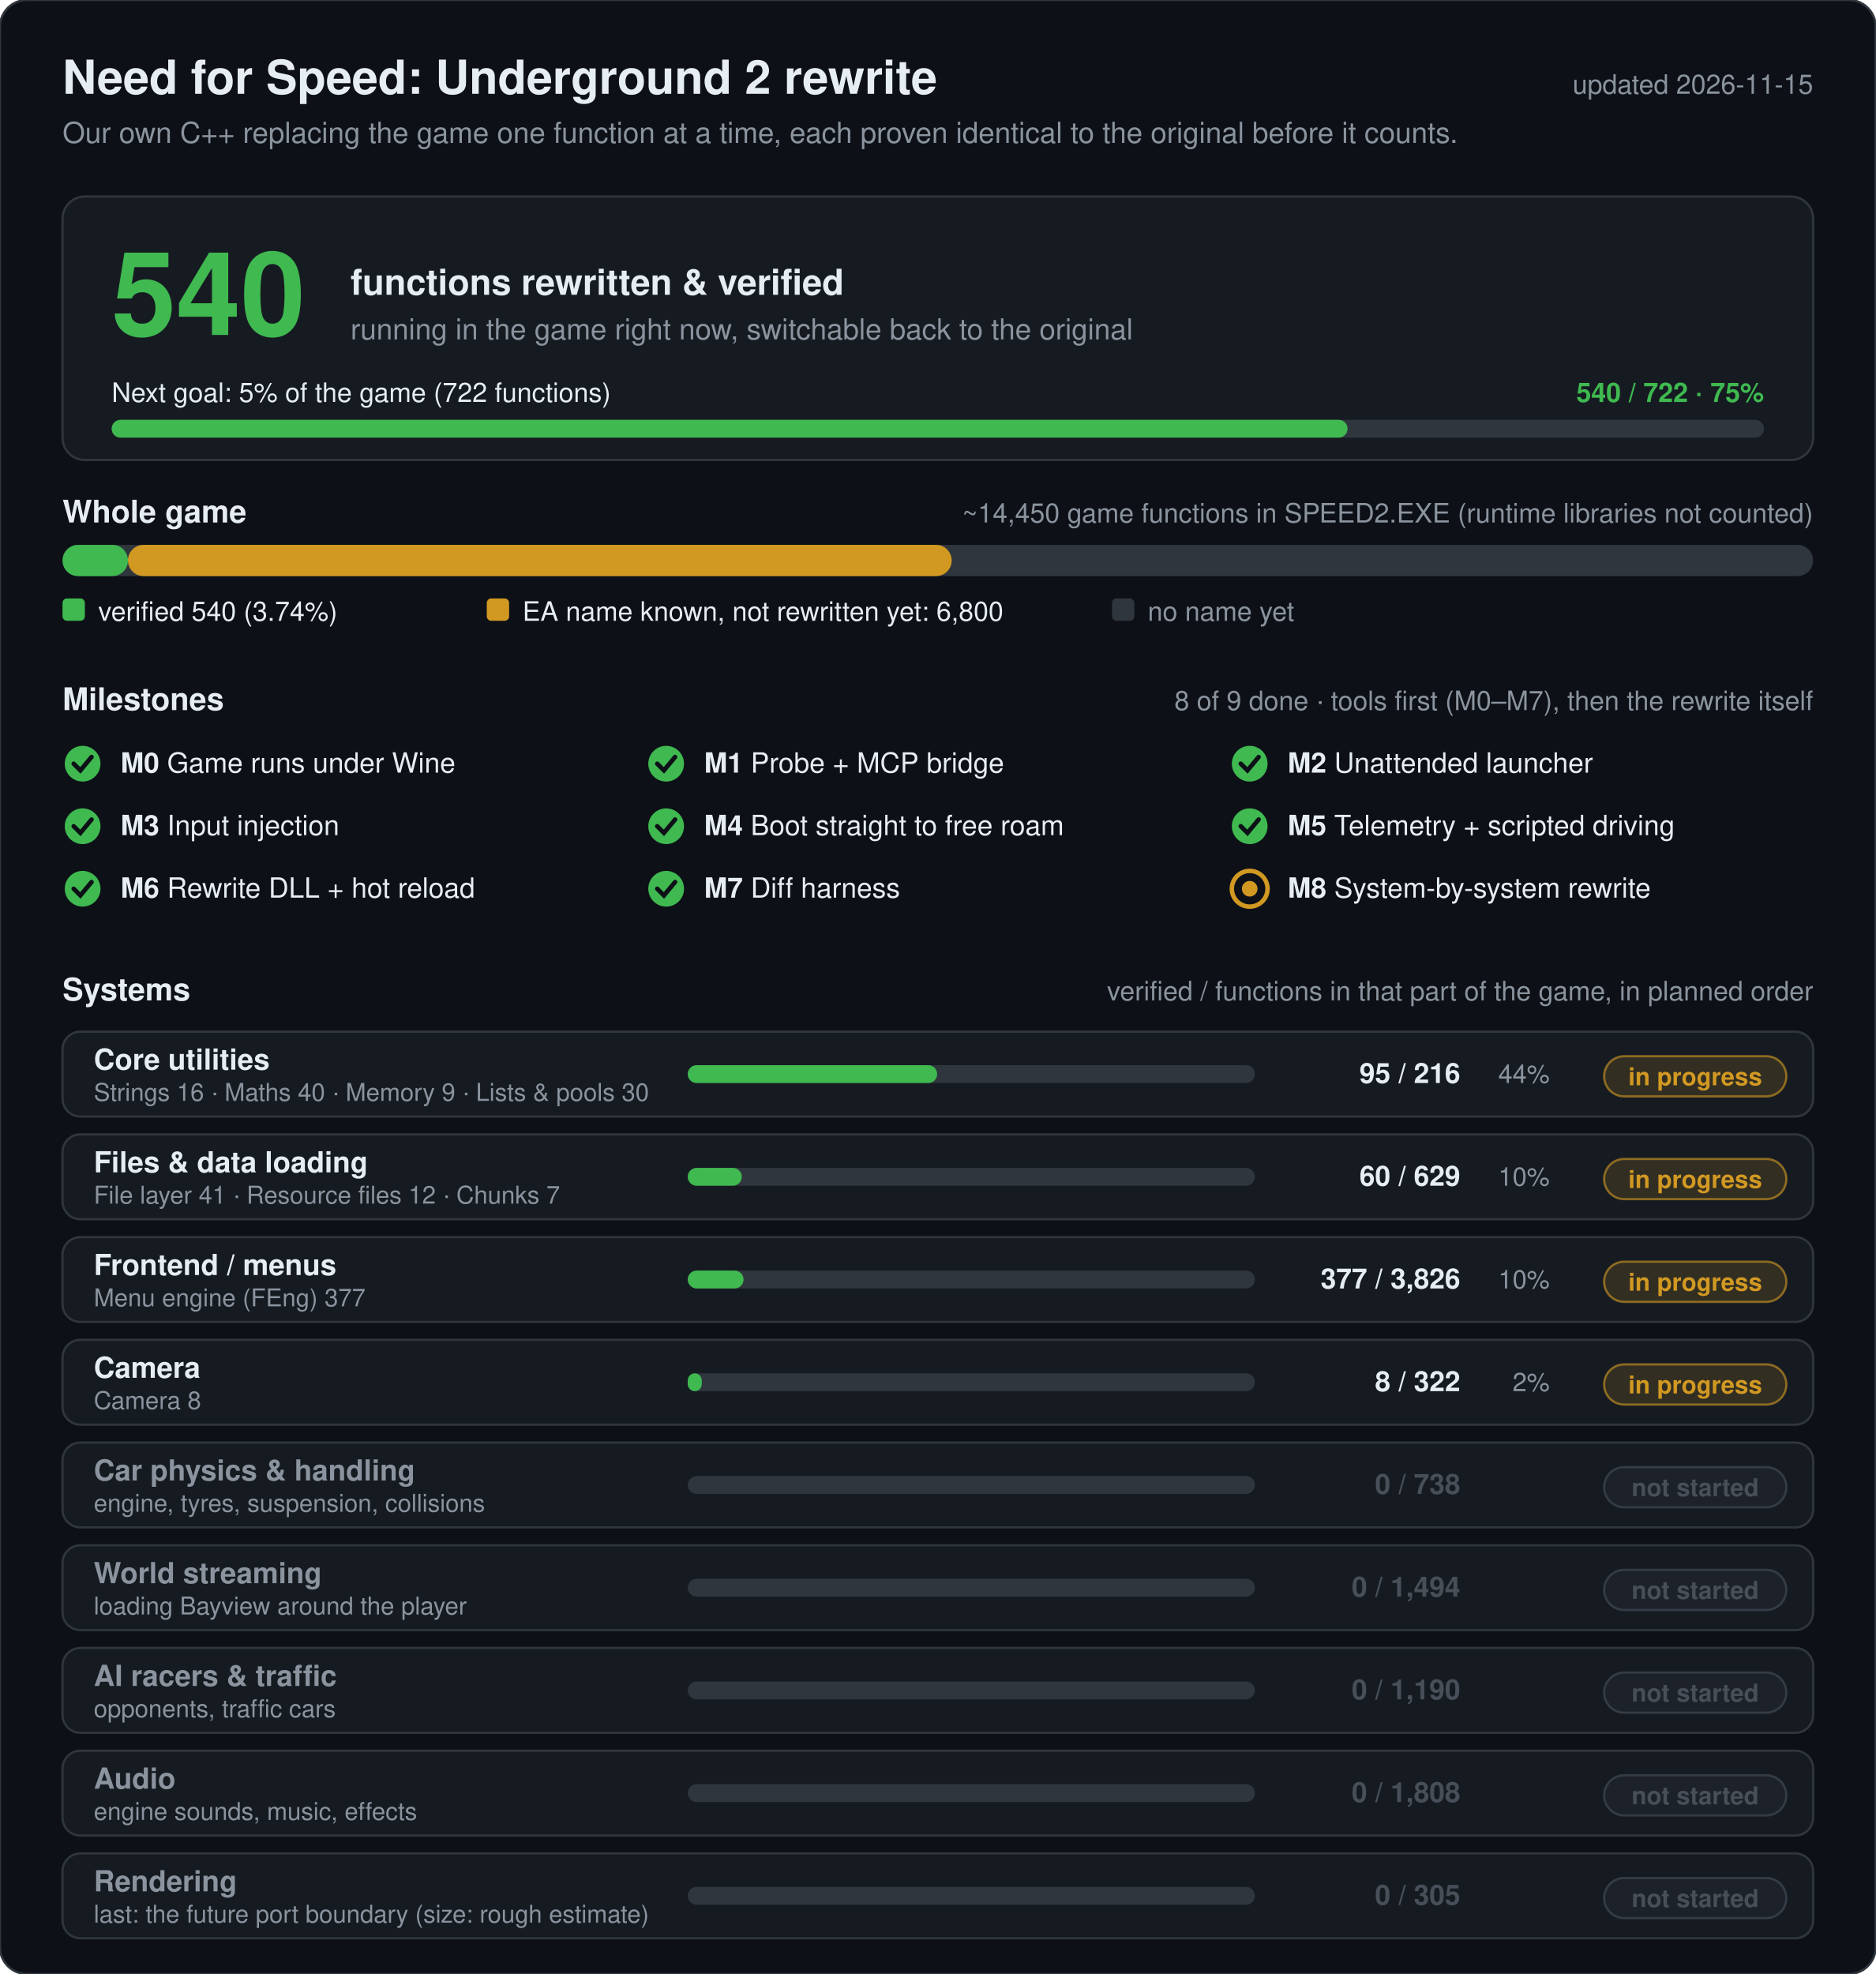
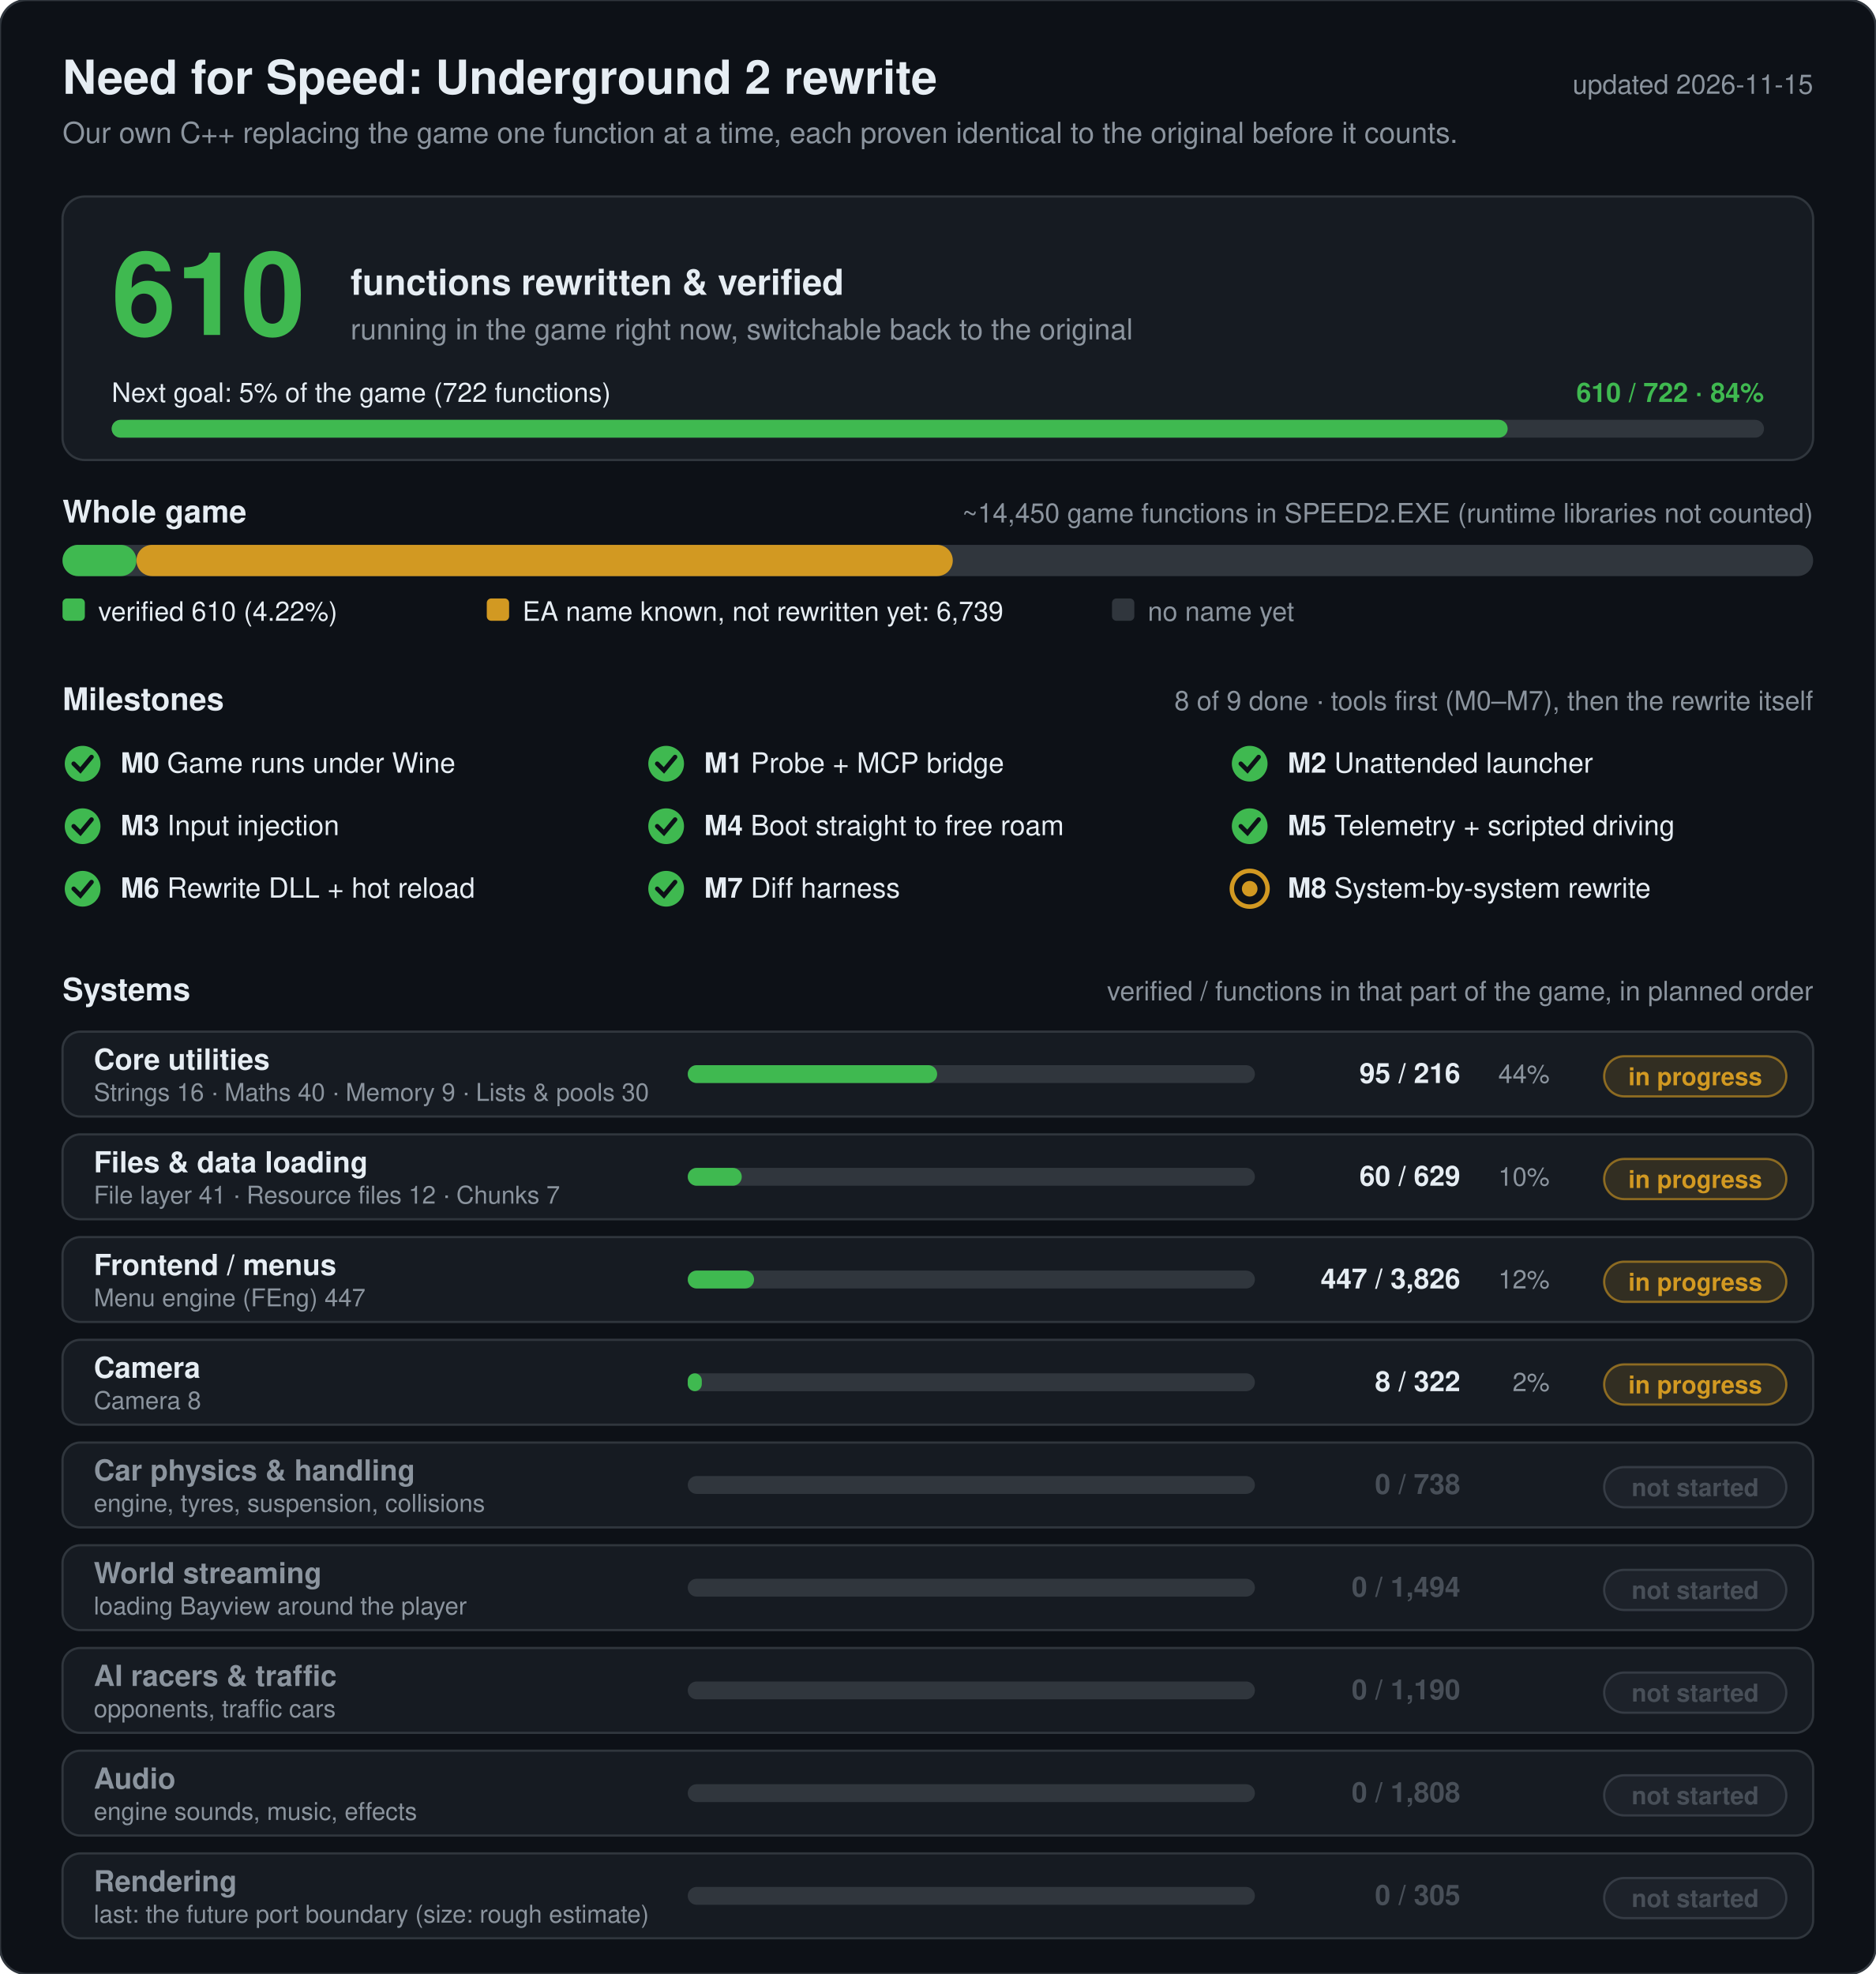
<svg xmlns="http://www.w3.org/2000/svg" width="840" height="884" viewBox="0 0 840 884" font-family="-apple-system, Segoe UI, Helvetica, Arial, sans-serif">
  <rect width="840" height="884" rx="12" fill="#0d1117" stroke="#30363d" />
  <text x="28" y="42" font-size="21" font-weight="700" fill="#e6edf3">Need for Speed: Underground 2 rewrite</text>
  <text x="812" y="42" font-size="12" fill="#8b949e" text-anchor="end">updated 2026-11-15</text>
  <text x="28" y="64" font-size="13" fill="#8b949e">Our own C++ replacing the game one function at a time, each proven identical to the original before it counts.</text>
  <rect x="28" y="88" width="784" height="118" rx="10" fill="#161b22" stroke="#30363d" />
-   <text x="50" y="150" font-size="52" font-weight="800" fill="#3fb950">540</text>
+   <text x="50" y="150" font-size="52" font-weight="800" fill="#3fb950">610</text>
  <text x="157" y="132" font-size="16" font-weight="600" fill="#e6edf3">functions rewritten &amp; verified</text>
  <text x="157" y="152" font-size="13" fill="#8b949e">running in the game right now, switchable back to the original</text>
  <text x="50" y="180" font-size="12" fill="#e6edf3">Next goal: 5% of the game (722 functions)</text>
-   <text x="790" y="180" font-size="12" font-weight="700" fill="#3fb950" text-anchor="end">540 / 722 · 75%</text>
+   <text x="790" y="180" font-size="12" font-weight="700" fill="#3fb950" text-anchor="end">610 / 722 · 84%</text>
  <rect x="50" y="188" width="740" height="8" rx="4.0" fill="#30363d" />
-   <rect x="50.0" y="188" width="553.5" height="8" rx="4.0" fill="#3fb950" />
+   <rect x="50.0" y="188" width="625.2" height="8" rx="4.0" fill="#3fb950" />
  <text x="28" y="234" font-size="14" font-weight="600" fill="#e6edf3">Whole game</text>
  <text x="812" y="234" font-size="12" fill="#8b949e" text-anchor="end">~14,450 game functions in SPEED2.EXE (runtime libraries not counted)</text>
  <rect x="28" y="244" width="784" height="14" rx="7.0" fill="#30363d" />
-   <rect x="28.0" y="244" width="29.3" height="14" rx="7.0" fill="#3fb950" />
-   <rect x="57.3" y="244" width="368.9" height="14" rx="7.0" fill="#d29922" />
+   <rect x="28.0" y="244" width="33.1" height="14" rx="7.0" fill="#3fb950" />
+   <rect x="61.1" y="244" width="365.6" height="14" rx="7.0" fill="#d29922" />
  <rect x="28" y="268" width="10" height="10" rx="2" fill="#3fb950" />
-   <text x="44" y="278" font-size="12" fill="#e6edf3">verified 540 (3.74%)</text>
+   <text x="44" y="278" font-size="12" fill="#e6edf3">verified 610 (4.22%)</text>
  <rect x="218" y="268" width="10" height="10" rx="2" fill="#d29922" />
-   <text x="234" y="278" font-size="12" fill="#e6edf3">EA name known, not rewritten yet: 6,800</text>
+   <text x="234" y="278" font-size="12" fill="#e6edf3">EA name known, not rewritten yet: 6,739</text>
  <rect x="498" y="268" width="10" height="10" rx="2" fill="#30363d" />
  <text x="514" y="278" font-size="12" fill="#8b949e">no name yet</text>
  <text x="28" y="318" font-size="14" font-weight="600" fill="#e6edf3">Milestones</text>
  <text x="812" y="318" font-size="12" fill="#8b949e" text-anchor="end">8 of 9 done · tools first (M0–M7), then the rewrite itself</text>
  <circle cx="37.0" cy="342" r="8" fill="#3fb950" />
  <path d="M33.0 342 l3 3 l5 -6" stroke="#0d1117" stroke-width="2" fill="none" stroke-linecap="round" />
  <text x="54.0" y="346" font-size="12.5" fill="#e6edf3">
    <tspan font-weight="700">M0</tspan> Game runs under Wine</text>
  <circle cx="298.333" cy="342" r="8" fill="#3fb950" />
  <path d="M294.333 342 l3 3 l5 -6" stroke="#0d1117" stroke-width="2" fill="none" stroke-linecap="round" />
  <text x="315.333" y="346" font-size="12.5" fill="#e6edf3">
    <tspan font-weight="700">M1</tspan> Probe + MCP bridge</text>
  <circle cx="559.667" cy="342" r="8" fill="#3fb950" />
  <path d="M555.667 342 l3 3 l5 -6" stroke="#0d1117" stroke-width="2" fill="none" stroke-linecap="round" />
  <text x="576.667" y="346" font-size="12.5" fill="#e6edf3">
    <tspan font-weight="700">M2</tspan> Unattended launcher</text>
  <circle cx="37.0" cy="370" r="8" fill="#3fb950" />
  <path d="M33.0 370 l3 3 l5 -6" stroke="#0d1117" stroke-width="2" fill="none" stroke-linecap="round" />
  <text x="54.0" y="374" font-size="12.5" fill="#e6edf3">
    <tspan font-weight="700">M3</tspan> Input injection</text>
  <circle cx="298.333" cy="370" r="8" fill="#3fb950" />
  <path d="M294.333 370 l3 3 l5 -6" stroke="#0d1117" stroke-width="2" fill="none" stroke-linecap="round" />
  <text x="315.333" y="374" font-size="12.5" fill="#e6edf3">
    <tspan font-weight="700">M4</tspan> Boot straight to free roam</text>
  <circle cx="559.667" cy="370" r="8" fill="#3fb950" />
  <path d="M555.667 370 l3 3 l5 -6" stroke="#0d1117" stroke-width="2" fill="none" stroke-linecap="round" />
  <text x="576.667" y="374" font-size="12.5" fill="#e6edf3">
    <tspan font-weight="700">M5</tspan> Telemetry + scripted driving</text>
  <circle cx="37.0" cy="398" r="8" fill="#3fb950" />
  <path d="M33.0 398 l3 3 l5 -6" stroke="#0d1117" stroke-width="2" fill="none" stroke-linecap="round" />
  <text x="54.0" y="402" font-size="12.5" fill="#e6edf3">
    <tspan font-weight="700">M6</tspan> Rewrite DLL + hot reload</text>
  <circle cx="298.333" cy="398" r="8" fill="#3fb950" />
  <path d="M294.333 398 l3 3 l5 -6" stroke="#0d1117" stroke-width="2" fill="none" stroke-linecap="round" />
  <text x="315.333" y="402" font-size="12.5" fill="#e6edf3">
    <tspan font-weight="700">M7</tspan> Diff harness</text>
  <circle cx="559.667" cy="398" r="8" fill="none" stroke="#d29922" stroke-width="2" />
  <circle cx="559.667" cy="398" r="3.5" fill="#d29922" />
  <text x="576.667" y="402" font-size="12.5" fill="#e6edf3">
    <tspan font-weight="700">M8</tspan> System-by-system rewrite</text>
  <text x="28" y="448" font-size="14" font-weight="600" fill="#e6edf3">Systems</text>
  <text x="812" y="448" font-size="12" fill="#8b949e" text-anchor="end">verified / functions in that part of the game, in planned order</text>
  <rect x="28" y="462" width="784" height="38" rx="8" fill="#161b22" stroke="#30363d" />
  <text x="42" y="479" font-size="13" font-weight="600" fill="#e6edf3">Core utilities</text>
  <text x="42" y="493" font-size="11" fill="#8b949e">Strings 16 · Maths 40 · Memory 9 · Lists &amp; pools 30</text>
  <rect x="308" y="477" width="254" height="8" rx="4.0" fill="#30363d" />
  <rect x="308.0" y="477" width="111.7" height="8" rx="4.0" fill="#3fb950" />
  <text x="654" y="485" font-size="12.5" font-weight="700" fill="#e6edf3" text-anchor="end">95 / 216</text>
  <text x="694" y="485" font-size="11.5" fill="#8b949e" text-anchor="end">44%</text>
  <rect x="718.4" y="473" width="81.6" height="18" rx="9" fill="#d29922" fill-opacity="0.15" stroke="#d29922" stroke-opacity="0.6" />
  <text x="759.2" y="486" font-size="11" font-weight="600" fill="#d29922" text-anchor="middle">in progress</text>
  <rect x="28" y="508" width="784" height="38" rx="8" fill="#161b22" stroke="#30363d" />
  <text x="42" y="525" font-size="13" font-weight="600" fill="#e6edf3">Files &amp; data loading</text>
  <text x="42" y="539" font-size="11" fill="#8b949e">File layer 41 · Resource files 12 · Chunks 7</text>
  <rect x="308" y="523" width="254" height="8" rx="4.0" fill="#30363d" />
  <rect x="308.0" y="523" width="24.2" height="8" rx="4.0" fill="#3fb950" />
  <text x="654" y="531" font-size="12.5" font-weight="700" fill="#e6edf3" text-anchor="end">60 / 629</text>
  <text x="694" y="531" font-size="11.5" fill="#8b949e" text-anchor="end">10%</text>
  <rect x="718.4" y="519" width="81.6" height="18" rx="9" fill="#d29922" fill-opacity="0.15" stroke="#d29922" stroke-opacity="0.6" />
  <text x="759.2" y="532" font-size="11" font-weight="600" fill="#d29922" text-anchor="middle">in progress</text>
  <rect x="28" y="554" width="784" height="38" rx="8" fill="#161b22" stroke="#30363d" />
  <text x="42" y="571" font-size="13" font-weight="600" fill="#e6edf3">Frontend / menus</text>
-   <text x="42" y="585" font-size="11" fill="#8b949e">Menu engine (FEng) 377</text>
+   <text x="42" y="585" font-size="11" fill="#8b949e">Menu engine (FEng) 447</text>
  <rect x="308" y="569" width="254" height="8" rx="4.0" fill="#30363d" />
-   <rect x="308.0" y="569" width="25.0" height="8" rx="4.0" fill="#3fb950" />
-   <text x="654" y="577" font-size="12.5" font-weight="700" fill="#e6edf3" text-anchor="end">377 / 3,826</text>
-   <text x="694" y="577" font-size="11.5" fill="#8b949e" text-anchor="end">10%</text>
+   <rect x="308.0" y="569" width="29.7" height="8" rx="4.0" fill="#3fb950" />
+   <text x="654" y="577" font-size="12.5" font-weight="700" fill="#e6edf3" text-anchor="end">447 / 3,826</text>
+   <text x="694" y="577" font-size="11.5" fill="#8b949e" text-anchor="end">12%</text>
  <rect x="718.4" y="565" width="81.6" height="18" rx="9" fill="#d29922" fill-opacity="0.15" stroke="#d29922" stroke-opacity="0.6" />
  <text x="759.2" y="578" font-size="11" font-weight="600" fill="#d29922" text-anchor="middle">in progress</text>
  <rect x="28" y="600" width="784" height="38" rx="8" fill="#161b22" stroke="#30363d" />
  <text x="42" y="617" font-size="13" font-weight="600" fill="#e6edf3">Camera</text>
  <text x="42" y="631" font-size="11" fill="#8b949e">Camera 8</text>
  <rect x="308" y="615" width="254" height="8" rx="4.0" fill="#30363d" />
  <rect x="308.0" y="615" width="6.3" height="8" rx="3.2" fill="#3fb950" />
  <text x="654" y="623" font-size="12.5" font-weight="700" fill="#e6edf3" text-anchor="end">8 / 322</text>
  <text x="694" y="623" font-size="11.5" fill="#8b949e" text-anchor="end">2%</text>
  <rect x="718.4" y="611" width="81.6" height="18" rx="9" fill="#d29922" fill-opacity="0.15" stroke="#d29922" stroke-opacity="0.6" />
  <text x="759.2" y="624" font-size="11" font-weight="600" fill="#d29922" text-anchor="middle">in progress</text>
  <rect x="28" y="646" width="784" height="38" rx="8" fill="#161b22" stroke="#30363d" />
  <text x="42" y="663" font-size="13" font-weight="600" fill="#8b949e">Car physics &amp; handling</text>
  <text x="42" y="677" font-size="11" fill="#8b949e">engine, tyres, suspension, collisions</text>
  <rect x="308" y="661" width="254" height="8" rx="4.0" fill="#30363d" />
  <text x="654" y="669" font-size="12.5" font-weight="700" fill="#484f58" text-anchor="end">0 / 738</text>
  <rect x="718.4" y="657" width="81.6" height="18" rx="9" fill="#484f58" fill-opacity="0.15" stroke="#484f58" stroke-opacity="0.6" />
  <text x="759.2" y="670" font-size="11" font-weight="600" fill="#484f58" text-anchor="middle">not started</text>
  <rect x="28" y="692" width="784" height="38" rx="8" fill="#161b22" stroke="#30363d" />
  <text x="42" y="709" font-size="13" font-weight="600" fill="#8b949e">World streaming</text>
  <text x="42" y="723" font-size="11" fill="#8b949e">loading Bayview around the player</text>
  <rect x="308" y="707" width="254" height="8" rx="4.0" fill="#30363d" />
  <text x="654" y="715" font-size="12.5" font-weight="700" fill="#484f58" text-anchor="end">0 / 1,494</text>
  <rect x="718.4" y="703" width="81.6" height="18" rx="9" fill="#484f58" fill-opacity="0.15" stroke="#484f58" stroke-opacity="0.6" />
  <text x="759.2" y="716" font-size="11" font-weight="600" fill="#484f58" text-anchor="middle">not started</text>
  <rect x="28" y="738" width="784" height="38" rx="8" fill="#161b22" stroke="#30363d" />
  <text x="42" y="755" font-size="13" font-weight="600" fill="#8b949e">AI racers &amp; traffic</text>
  <text x="42" y="769" font-size="11" fill="#8b949e">opponents, traffic cars</text>
  <rect x="308" y="753" width="254" height="8" rx="4.0" fill="#30363d" />
  <text x="654" y="761" font-size="12.5" font-weight="700" fill="#484f58" text-anchor="end">0 / 1,190</text>
  <rect x="718.4" y="749" width="81.6" height="18" rx="9" fill="#484f58" fill-opacity="0.15" stroke="#484f58" stroke-opacity="0.6" />
  <text x="759.2" y="762" font-size="11" font-weight="600" fill="#484f58" text-anchor="middle">not started</text>
  <rect x="28" y="784" width="784" height="38" rx="8" fill="#161b22" stroke="#30363d" />
  <text x="42" y="801" font-size="13" font-weight="600" fill="#8b949e">Audio</text>
  <text x="42" y="815" font-size="11" fill="#8b949e">engine sounds, music, effects</text>
  <rect x="308" y="799" width="254" height="8" rx="4.0" fill="#30363d" />
  <text x="654" y="807" font-size="12.5" font-weight="700" fill="#484f58" text-anchor="end">0 / 1,808</text>
  <rect x="718.4" y="795" width="81.6" height="18" rx="9" fill="#484f58" fill-opacity="0.15" stroke="#484f58" stroke-opacity="0.6" />
  <text x="759.2" y="808" font-size="11" font-weight="600" fill="#484f58" text-anchor="middle">not started</text>
  <rect x="28" y="830" width="784" height="38" rx="8" fill="#161b22" stroke="#30363d" />
  <text x="42" y="847" font-size="13" font-weight="600" fill="#8b949e">Rendering</text>
  <text x="42" y="861" font-size="11" fill="#8b949e">last: the future port boundary (size: rough estimate)</text>
  <rect x="308" y="845" width="254" height="8" rx="4.0" fill="#30363d" />
  <text x="654" y="853" font-size="12.5" font-weight="700" fill="#484f58" text-anchor="end">0 / 305</text>
  <rect x="718.4" y="841" width="81.6" height="18" rx="9" fill="#484f58" fill-opacity="0.15" stroke="#484f58" stroke-opacity="0.6" />
  <text x="759.2" y="854" font-size="11" font-weight="600" fill="#484f58" text-anchor="middle">not started</text>
</svg>
